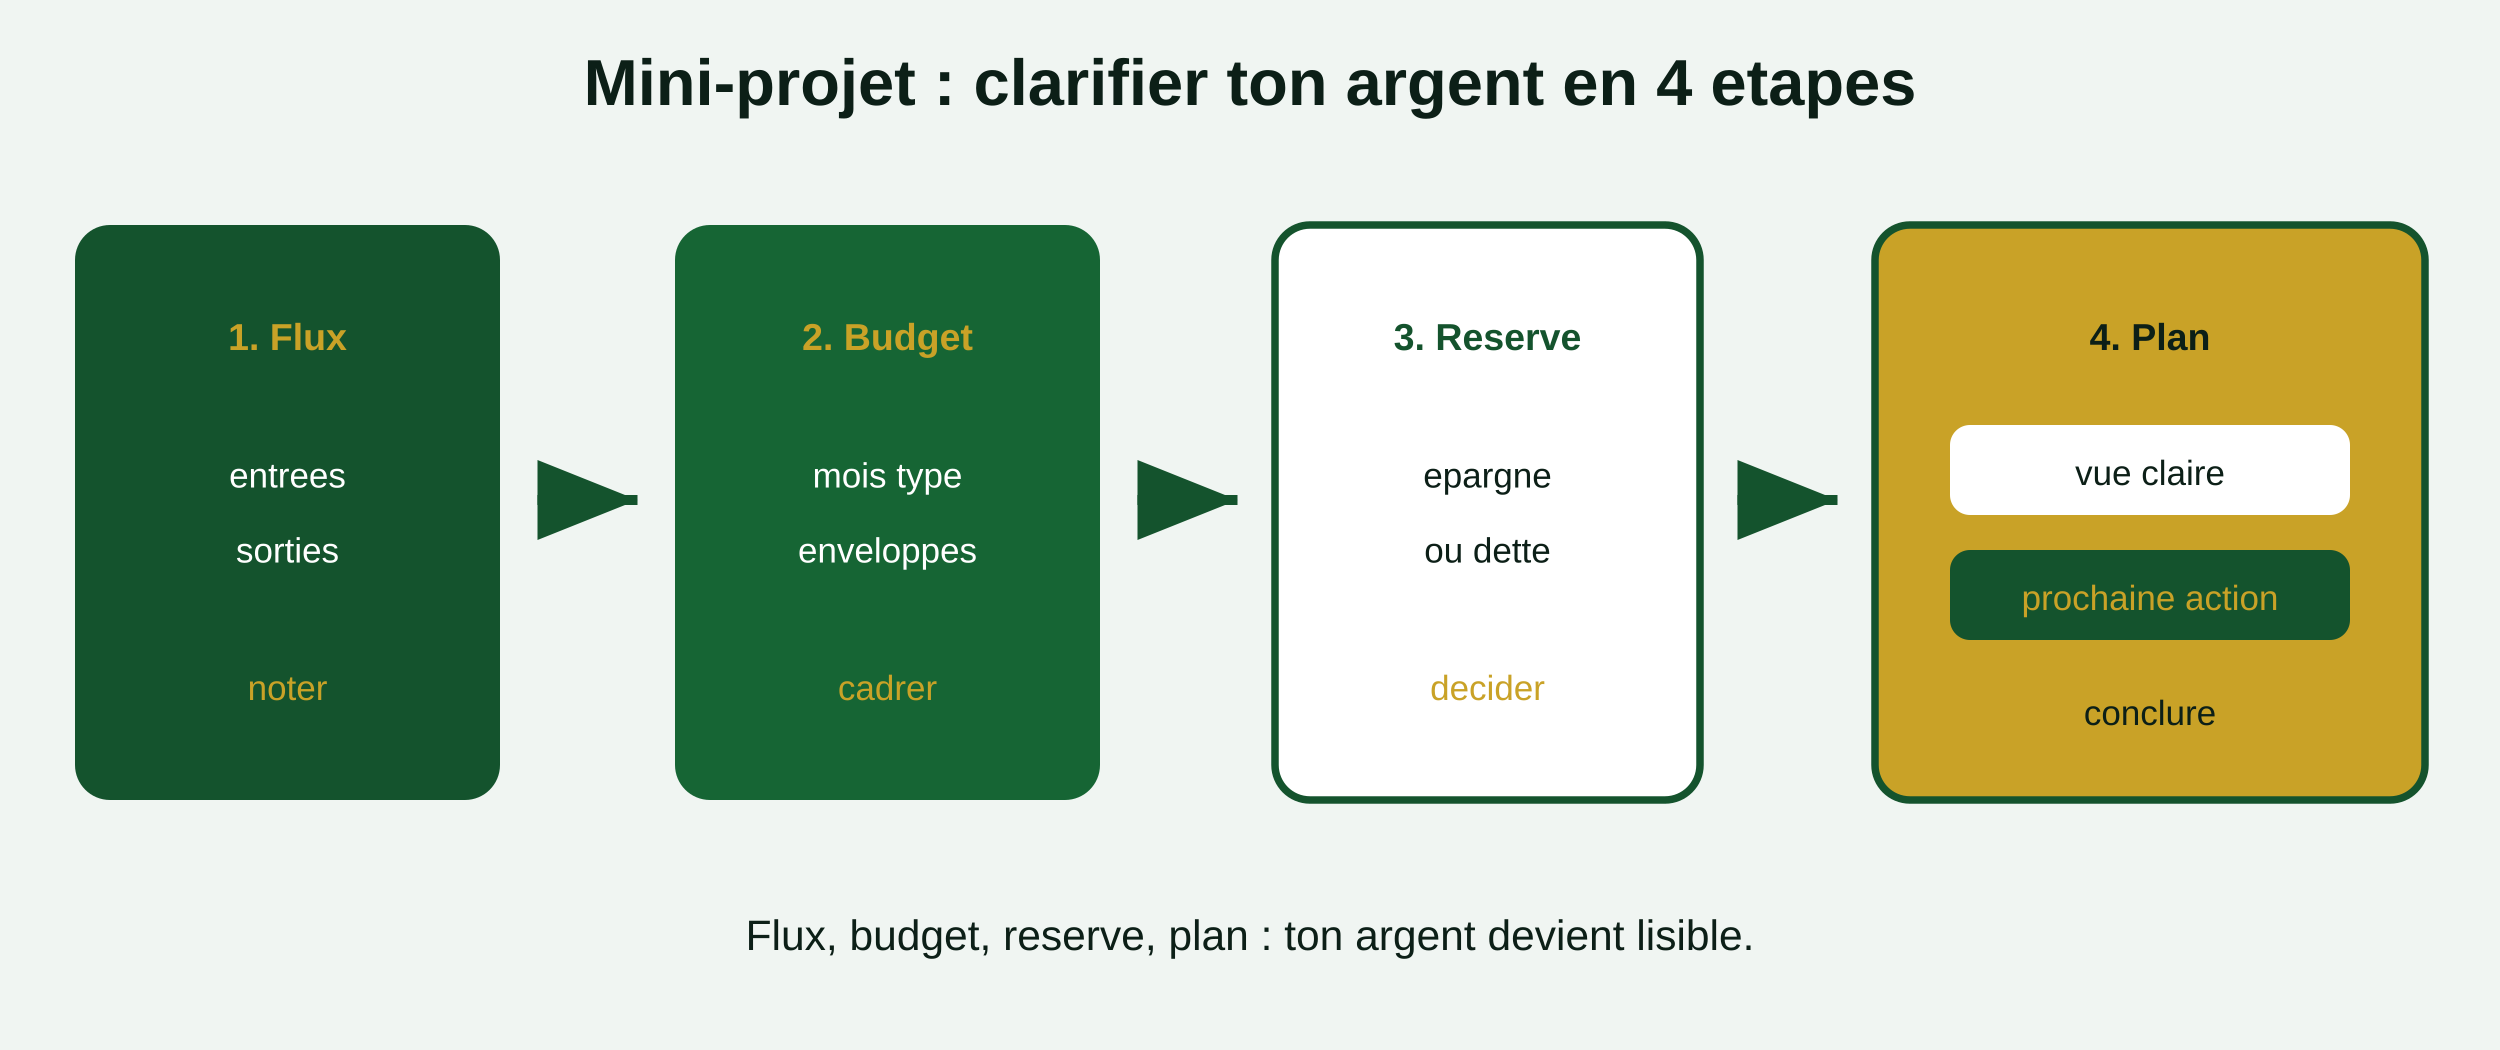
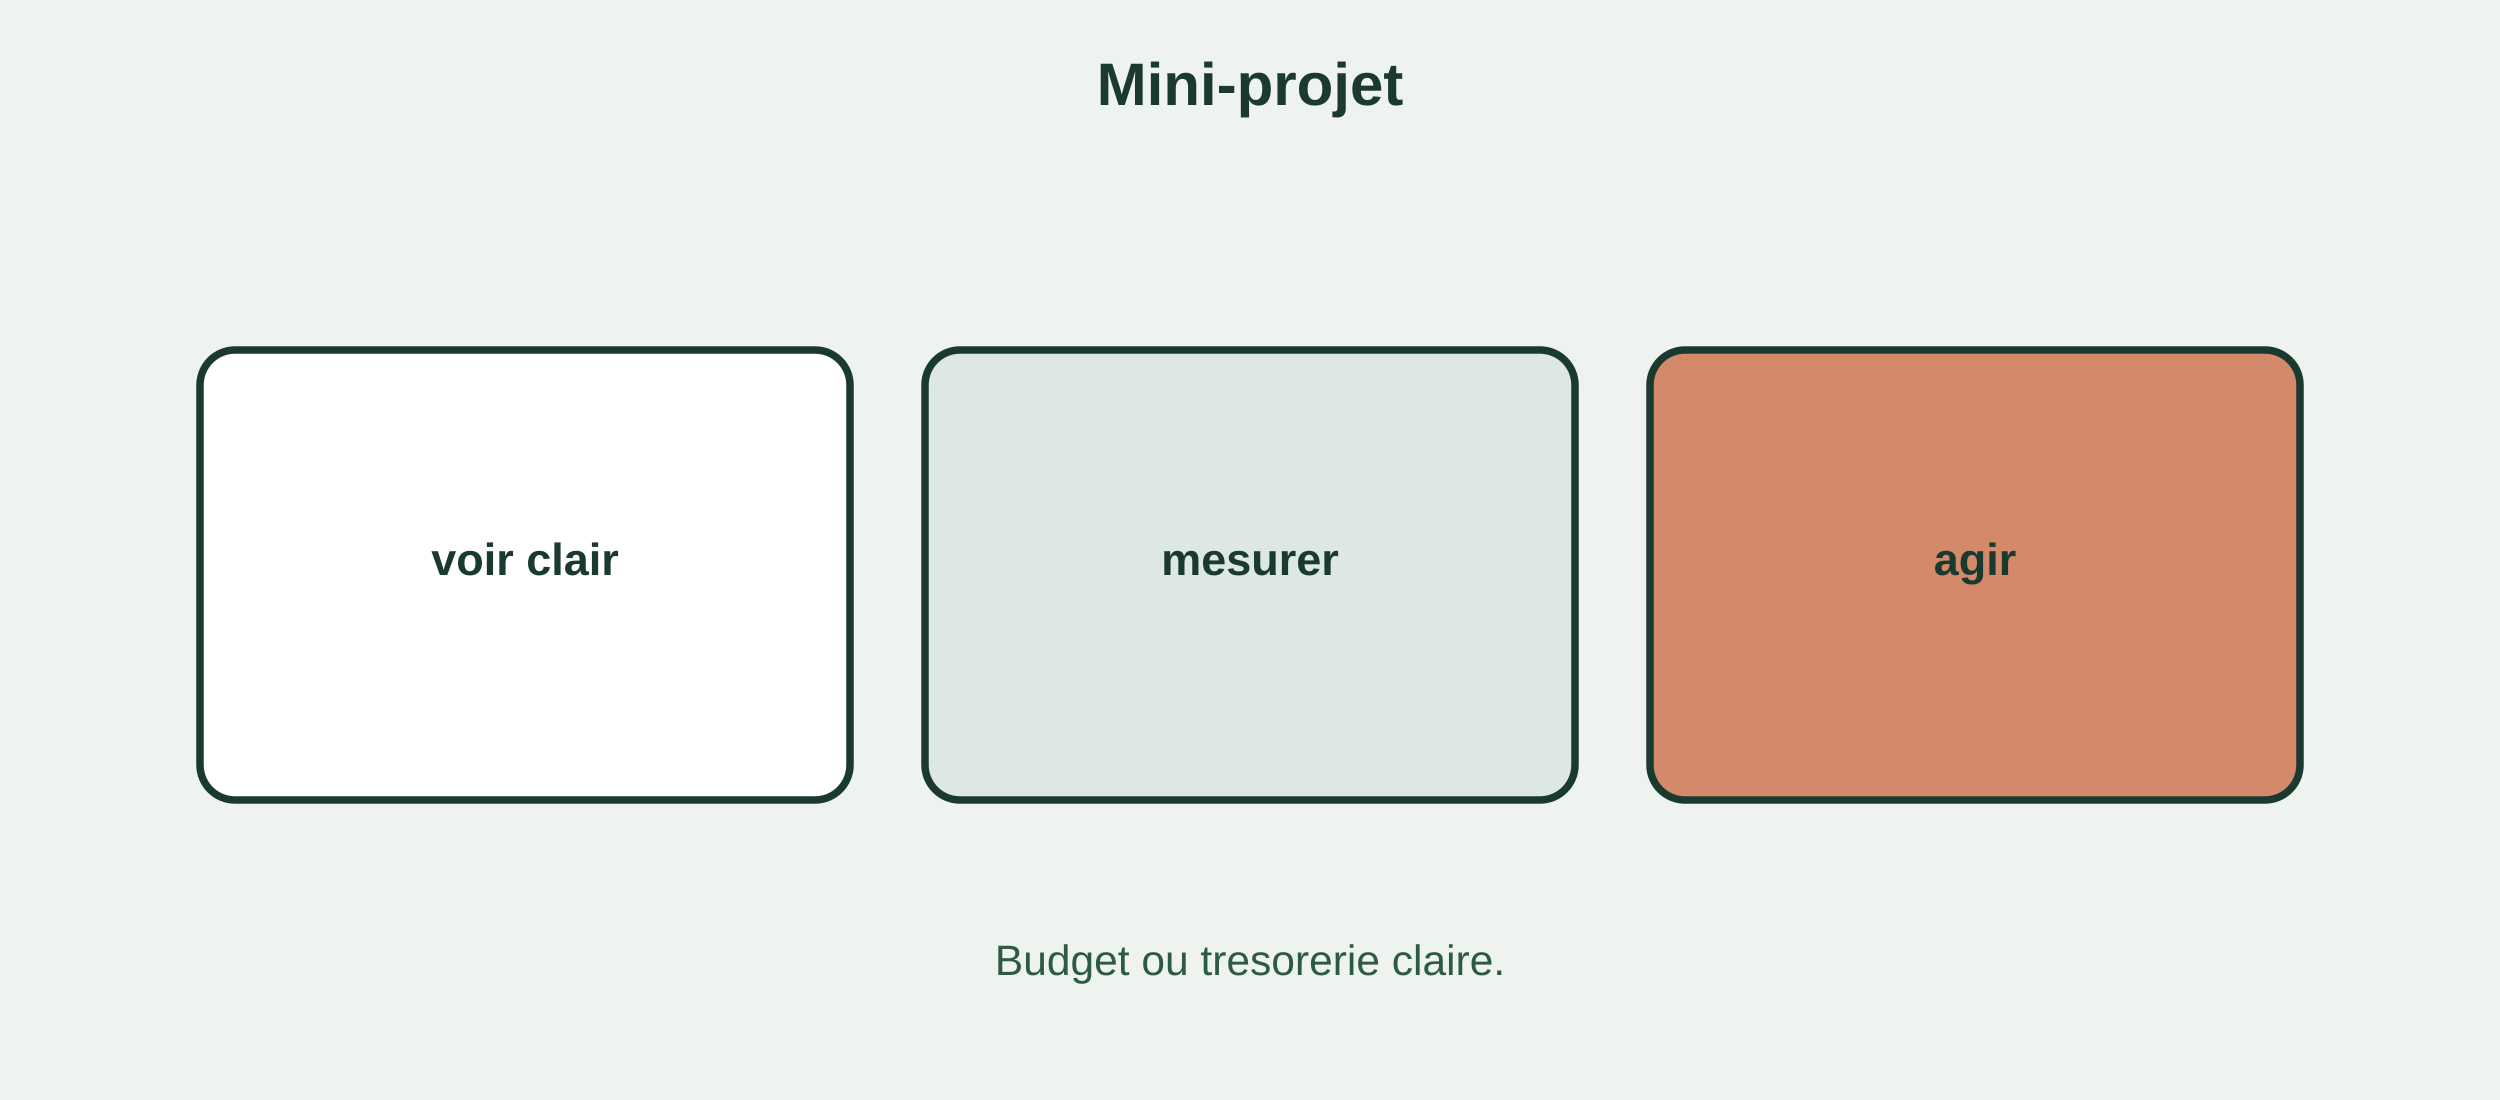
- <svg xmlns="http://www.w3.org/2000/svg" width="1000" height="420" viewBox="0 0 1000 420">
-   <rect width="1000" height="420" fill="#f0f5f2" />
-   <text x="500" y="42" text-anchor="middle" font-family="Segoe UI, Arial, sans-serif" font-size="26" fill="#0c1f17" font-weight="700">Mini-projet : clarifier ton argent en 4 etapes</text>
-   <defs>
-     <marker id="aj" markerWidth="12" markerHeight="12" refX="10" refY="4" orient="auto">
-       <path d="M0,0 L10,4 L0,8 Z" fill="#14532d" />
-     </marker>
-   </defs>
-   <rect x="30" y="90" width="170" height="230" rx="14" fill="#14532d" />
-   <text x="115" y="140" text-anchor="middle" font-family="Segoe UI, Arial, sans-serif" font-size="15" fill="#c9a227" font-weight="700">1. Flux</text>
-   <text x="115" y="195" text-anchor="middle" font-family="Segoe UI, Arial, sans-serif" font-size="14" fill="#ffffff">entrees</text>
-   <text x="115" y="225" text-anchor="middle" font-family="Segoe UI, Arial, sans-serif" font-size="14" fill="#ffffff">sorties</text>
-   <text x="115" y="280" text-anchor="middle" font-family="Segoe UI, Arial, sans-serif" font-size="14" fill="#c9a227">noter</text>
-   <line x1="215" y1="200" x2="255" y2="200" stroke="#14532d" stroke-width="4" marker-end="url(#aj)" />
-   <rect x="270" y="90" width="170" height="230" rx="14" fill="#166534" />
-   <text x="355" y="140" text-anchor="middle" font-family="Segoe UI, Arial, sans-serif" font-size="15" fill="#c9a227" font-weight="700">2. Budget</text>
-   <text x="355" y="195" text-anchor="middle" font-family="Segoe UI, Arial, sans-serif" font-size="14" fill="#ffffff">mois type</text>
-   <text x="355" y="225" text-anchor="middle" font-family="Segoe UI, Arial, sans-serif" font-size="14" fill="#ffffff">enveloppes</text>
-   <text x="355" y="280" text-anchor="middle" font-family="Segoe UI, Arial, sans-serif" font-size="14" fill="#c9a227">cadrer</text>
-   <line x1="455" y1="200" x2="495" y2="200" stroke="#14532d" stroke-width="4" marker-end="url(#aj)" />
-   <rect x="510" y="90" width="170" height="230" rx="14" fill="#ffffff" stroke="#14532d" stroke-width="3" />
-   <text x="595" y="140" text-anchor="middle" font-family="Segoe UI, Arial, sans-serif" font-size="15" fill="#14532d" font-weight="700">3. Reserve</text>
-   <text x="595" y="195" text-anchor="middle" font-family="Segoe UI, Arial, sans-serif" font-size="14" fill="#0c1f17">epargne</text>
-   <text x="595" y="225" text-anchor="middle" font-family="Segoe UI, Arial, sans-serif" font-size="14" fill="#0c1f17">ou dette</text>
-   <text x="595" y="280" text-anchor="middle" font-family="Segoe UI, Arial, sans-serif" font-size="14" fill="#c9a227">decider</text>
-   <line x1="695" y1="200" x2="735" y2="200" stroke="#14532d" stroke-width="4" marker-end="url(#aj)" />
-   <rect x="750" y="90" width="220" height="230" rx="14" fill="#c9a227" stroke="#14532d" stroke-width="3" />
-   <text x="860" y="140" text-anchor="middle" font-family="Segoe UI, Arial, sans-serif" font-size="15" fill="#0c1f17" font-weight="700">4. Plan</text>
-   <rect x="780" y="170" width="160" height="36" rx="8" fill="#ffffff" />
-   <text x="860" y="194" text-anchor="middle" font-family="Segoe UI, Arial, sans-serif" font-size="14" fill="#0c1f17">vue claire</text>
-   <rect x="780" y="220" width="160" height="36" rx="8" fill="#14532d" />
-   <text x="860" y="244" text-anchor="middle" font-family="Segoe UI, Arial, sans-serif" font-size="14" fill="#c9a227">prochaine action</text>
-   <text x="860" y="290" text-anchor="middle" font-family="Segoe UI, Arial, sans-serif" font-size="14" fill="#0c1f17">conclure</text>
-   <text x="500" y="380" text-anchor="middle" font-family="Segoe UI, Arial, sans-serif" font-size="17" fill="#0c1f17">Flux, budget, reserve, plan : ton argent devient lisible.</text>
+ <svg xmlns="http://www.w3.org/2000/svg" width="1000" height="440" viewBox="0 0 1000 440">
+   <rect width="1000" height="440" fill="#eef3f0" />
+   <text x="500" y="42" text-anchor="middle" font-family="Segoe UI, Arial, sans-serif" font-size="24" fill="#1b3a2f" font-weight="700">Mini-projet</text>
+   <rect x="80" y="140" width="260" height="180" rx="14" fill="#ffffff" stroke="#1b3a2f" stroke-width="3" />
+   <text x="210" y="230" text-anchor="middle" font-family="Segoe UI, Arial, sans-serif" font-size="18" fill="#1b3a2f" font-weight="700">voir clair</text>
+   <rect x="370" y="140" width="260" height="180" rx="14" fill="#dce8e1" stroke="#1b3a2f" stroke-width="3" />
+   <text x="500" y="230" text-anchor="middle" font-family="Segoe UI, Arial, sans-serif" font-size="18" fill="#1b3a2f" font-weight="700">mesurer</text>
+   <rect x="660" y="140" width="260" height="180" rx="14" fill="#d4896a" stroke="#1b3a2f" stroke-width="3" />
+   <text x="790" y="230" text-anchor="middle" font-family="Segoe UI, Arial, sans-serif" font-size="18" fill="#1b3a2f" font-weight="700">agir</text>
+   <text x="500" y="390" text-anchor="middle" font-family="Segoe UI, Arial, sans-serif" font-size="17" fill="#2d5a45" font-weight="400">Budget ou tresorerie claire.</text>
</svg>
